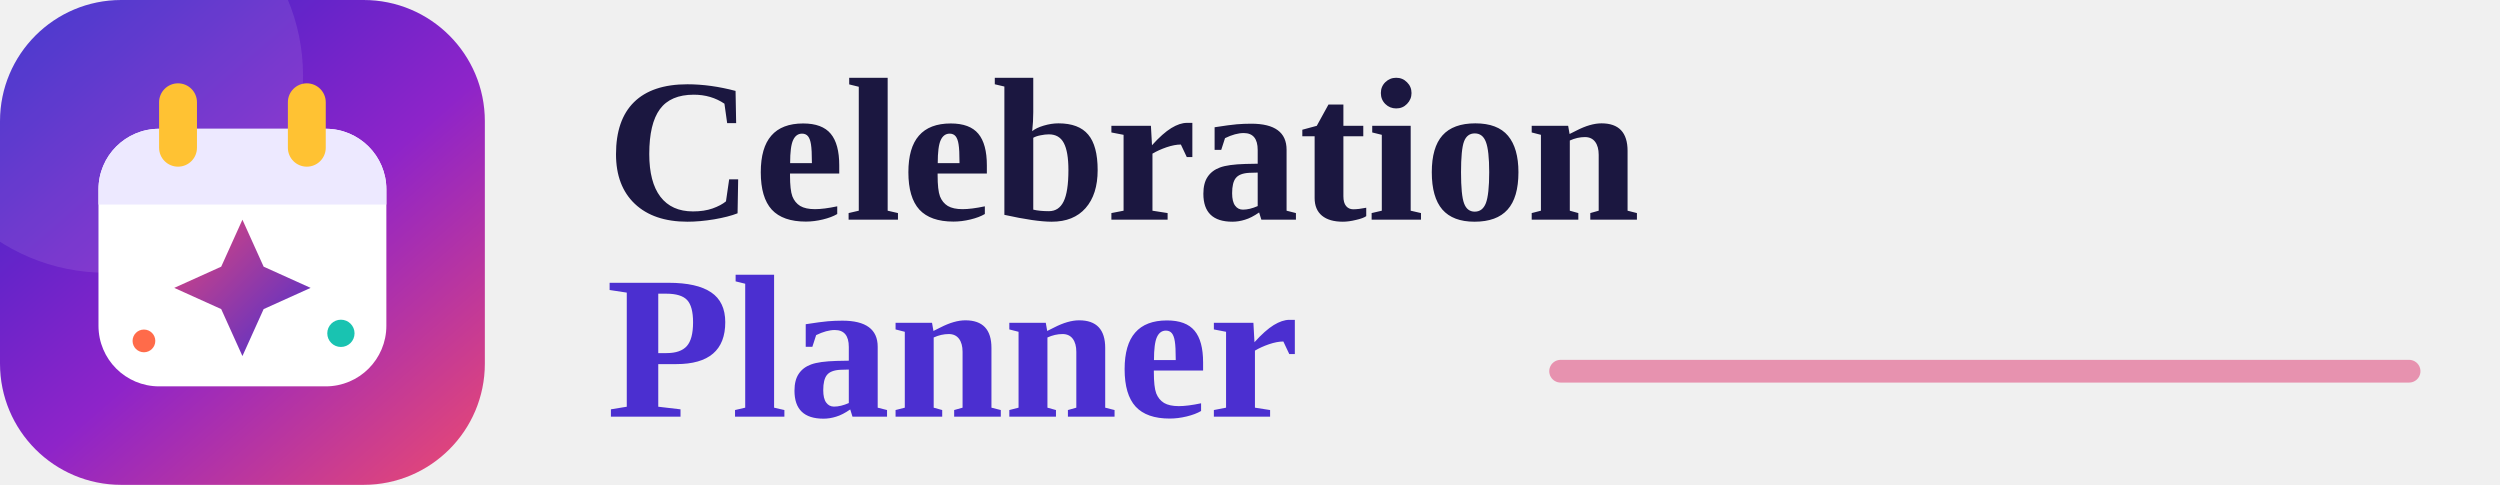
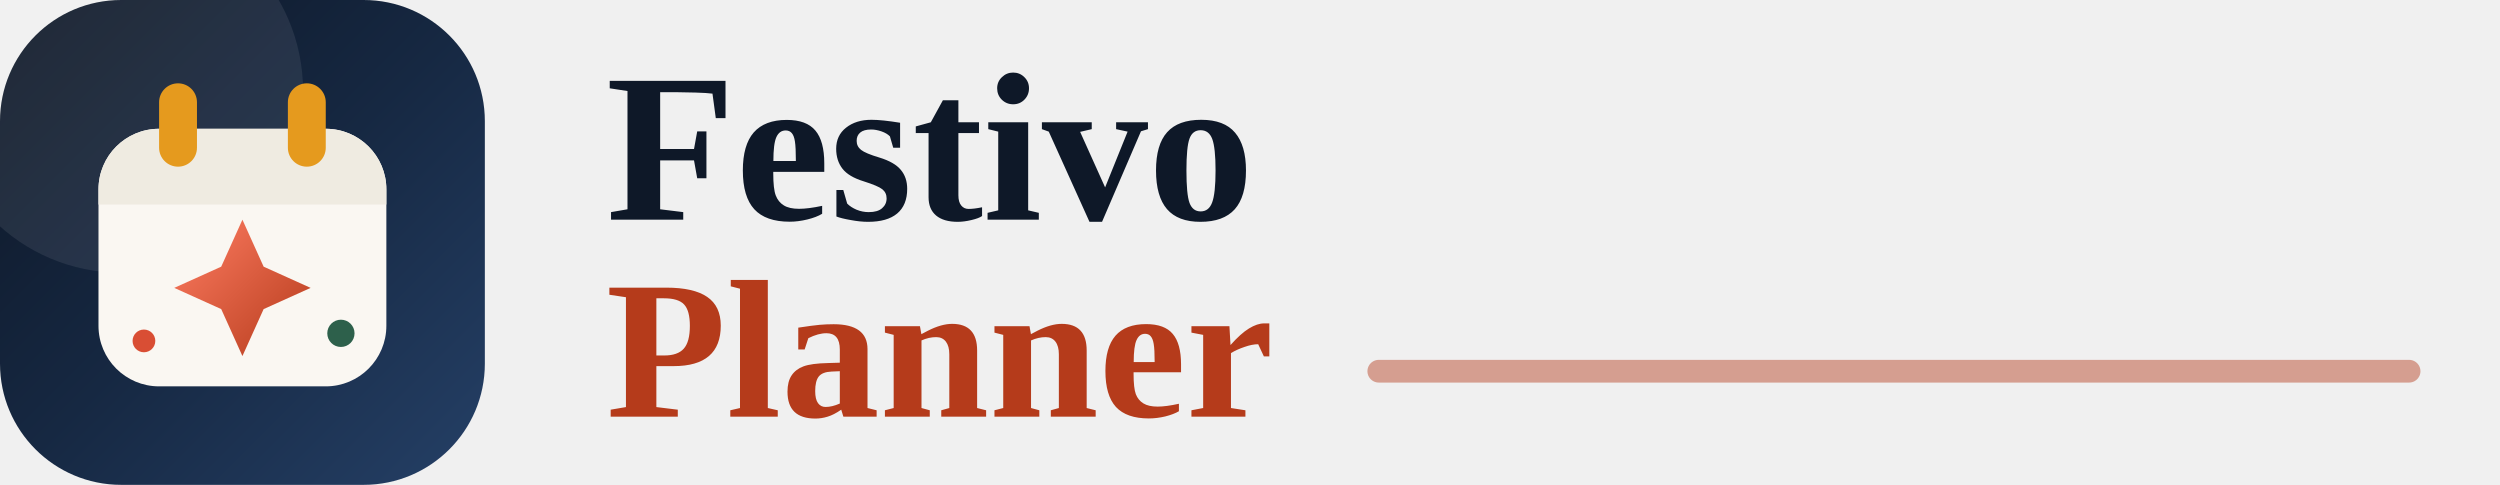
- <svg xmlns="http://www.w3.org/2000/svg" viewBox="0 0 330 64" width="330" height="64" role="img" aria-label="Celebration Planner">
+ <svg xmlns="http://www.w3.org/2000/svg" viewBox="0 0 330 64" width="330" height="64" role="img" aria-label="Festivo">
  <defs>
-     <linearGradient id="badge" x1="6" y1="2" x2="58" y2="62" gradientUnits="userSpaceOnUse">
-       <stop offset="0" stop-color="#3b25c9" />
-       <stop offset="0.55" stop-color="#8e24c9" />
-       <stop offset="1" stop-color="#e0457b" />
+     <linearGradient id="badge" x1="4" y1="4" x2="60" y2="60" gradientUnits="userSpaceOnUse">
+       <stop offset="0" stop-color="#0e1828" />
+       <stop offset="0.5" stop-color="#162842" />
+       <stop offset="1" stop-color="#233d62" />
    </linearGradient>
    <linearGradient id="spark" x1="23" y1="29" x2="41" y2="47" gradientUnits="userSpaceOnUse">
-       <stop offset="0" stop-color="#e0457b" />
-       <stop offset="1" stop-color="#4b2fd0" />
+       <stop offset="0" stop-color="#ff7d63" />
+       <stop offset="1" stop-color="#b53b1b" />
    </linearGradient>
  </defs>
  <g>
    <rect width="64" height="64" rx="16" fill="url(#badge)" />
-     <circle cx="14" cy="10" r="26" fill="#ffffff" fill-opacity="0.10" />
-     <rect x="13" y="17" width="38" height="34" rx="8" fill="#ffffff" />
-     <path d="M13 25a8 8 0 0 1 8-8h22a8 8 0 0 1 8 8v2H13z" fill="#ede9ff" />
-     <rect x="21" y="11" width="5" height="11" rx="2.5" fill="#ffc233" />
-     <rect x="38" y="11" width="5" height="11" rx="2.5" fill="#ffc233" />
+     <circle cx="16" cy="12" r="24" fill="#ffffff" fill-opacity="0.08" />
+     <rect x="13" y="17" width="38" height="34" rx="8" fill="#faf7f2" />
+     <path d="M13 25a8 8 0 0 1 8-8h22a8 8 0 0 1 8 8v2H13z" fill="#efebe1" />
+     <rect x="21" y="11" width="5" height="11" rx="2.5" fill="#e59a1e" />
+     <rect x="38" y="11" width="5" height="11" rx="2.5" fill="#e59a1e" />
    <path d="M32 29l2.8 6.2L41 38l-6.2 2.8L32 47l-2.8-6.2L23 38l6.2-2.8z" fill="url(#spark)" />
-     <circle cx="45" cy="44" r="1.8" fill="#19c3b1" />
-     <circle cx="19" cy="45" r="1.5" fill="#ff6b4a" />
+     <circle cx="45" cy="44" r="1.8" fill="#2d604b" />
+     <circle cx="19" cy="45" r="1.5" fill="#d94e34" />
  </g>
-   <text x="80" y="29" font-family="Georgia, 'Times New Roman', serif" font-size="27" font-weight="700" fill="#1b1740">Celebration</text>
-   <text x="80" y="55" font-family="Georgia, 'Times New Roman', serif" font-size="27" font-weight="700" fill="#4b2fd0">Planner</text>
-   <path d="M206 49h112" stroke="#e0457b" stroke-width="3" stroke-linecap="round" stroke-opacity="0.55" />
+   <text x="80" y="29" font-family="Georgia, 'Times New Roman', serif" font-size="28" font-weight="700" fill="#0e1828">Festivo</text>
+   <text x="80" y="55" font-family="Georgia, 'Times New Roman', serif" font-size="26" font-weight="700" fill="#b53b1b">Planner</text>
+   <path d="M182 49h136" stroke="#b53b1b" stroke-width="3" stroke-linecap="round" stroke-opacity="0.45" />
</svg>
